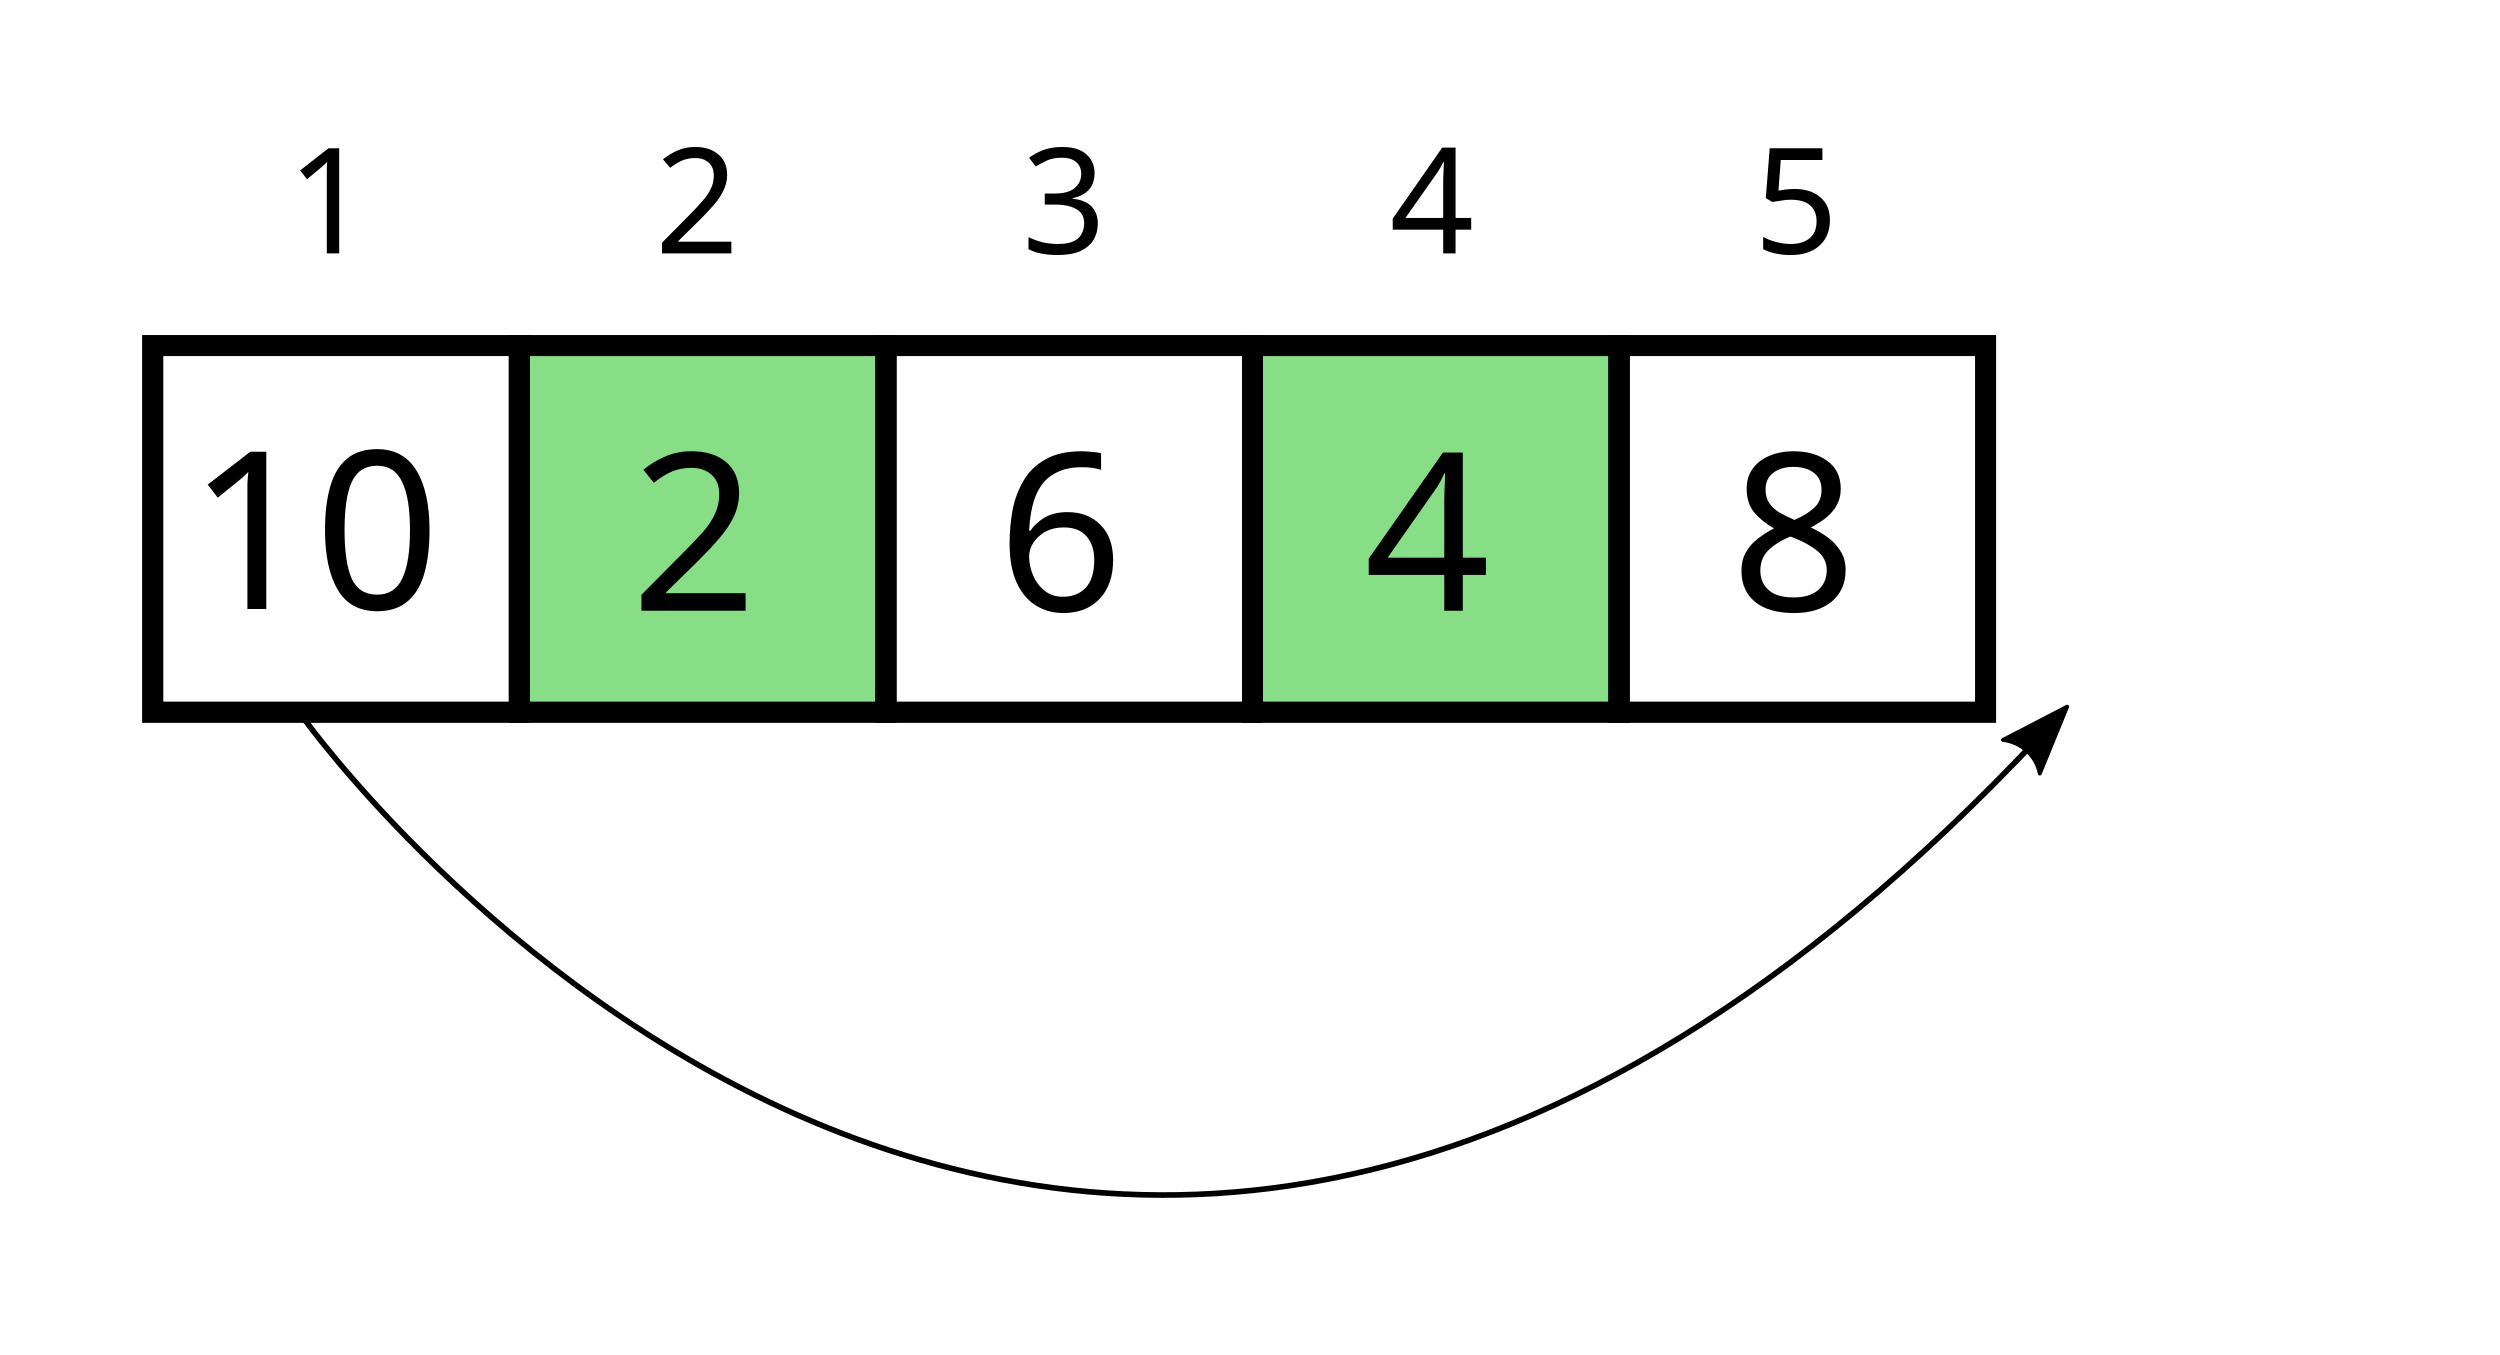
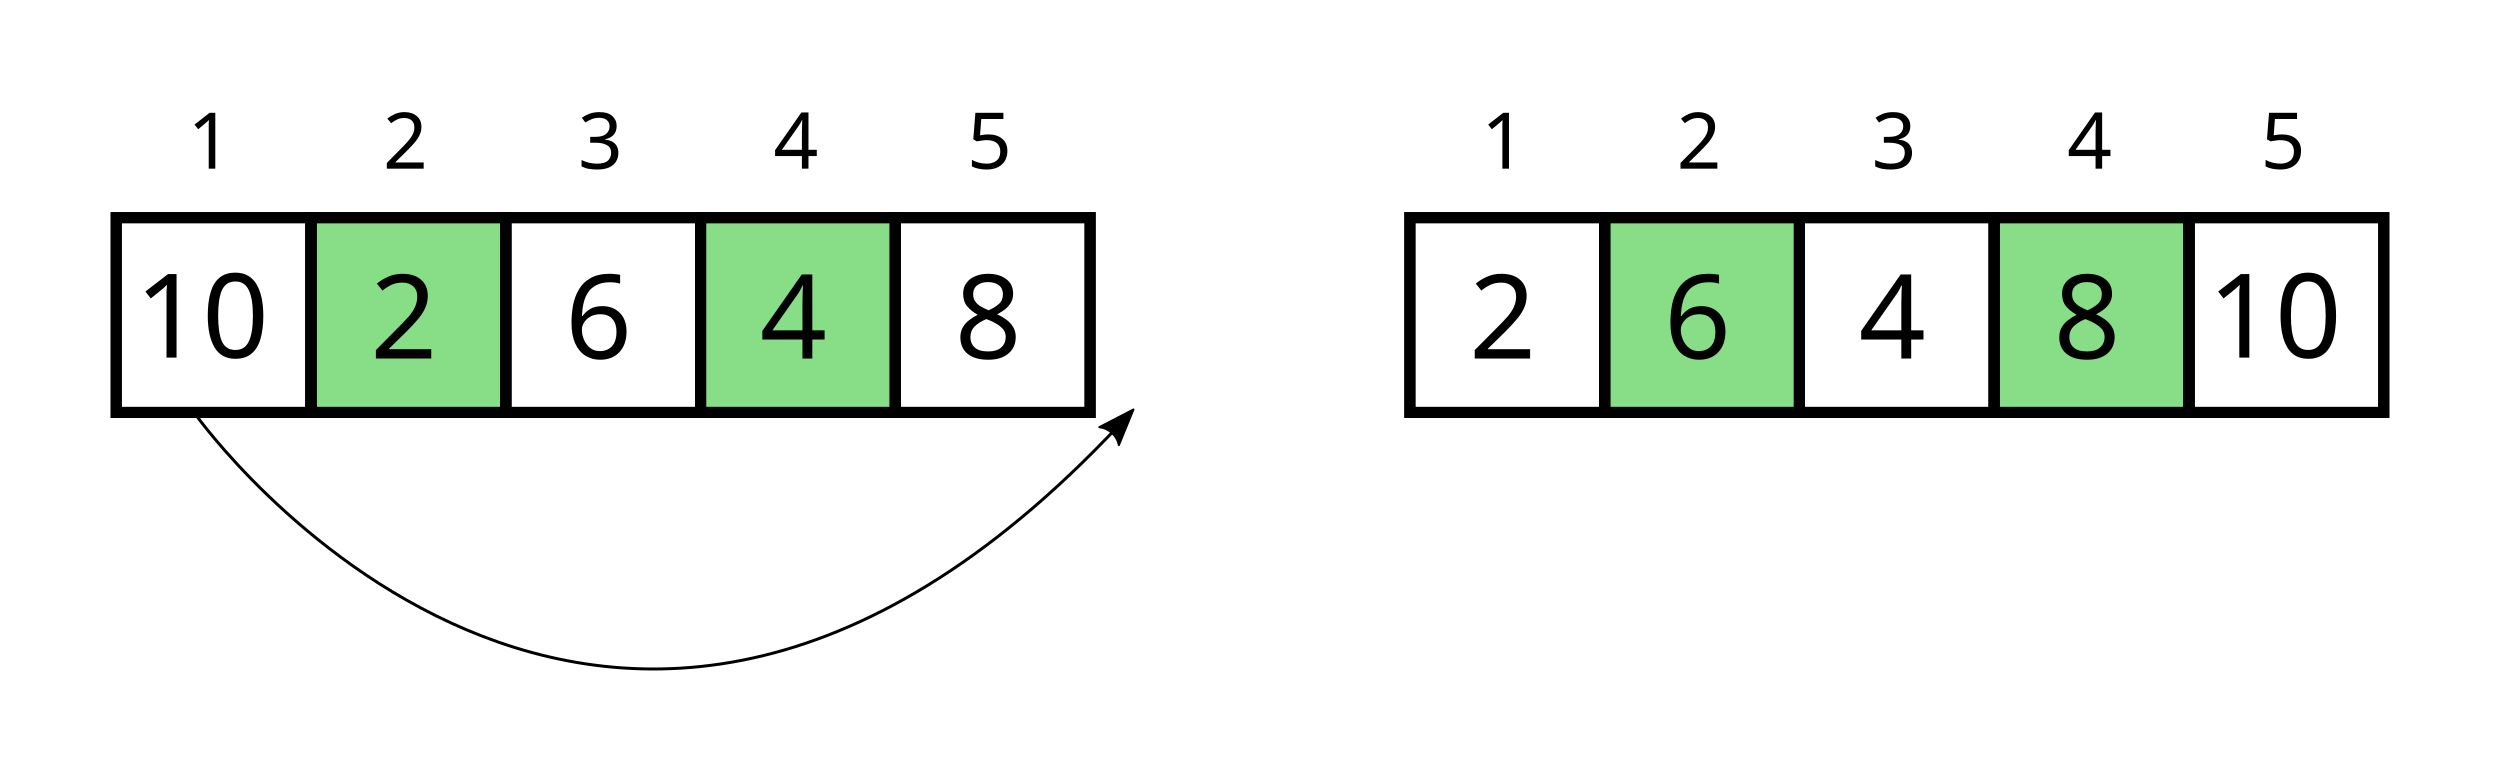
- <svg xmlns="http://www.w3.org/2000/svg" width="120mm" height="65mm" viewBox="0 0 120 65" version="1.1" id="svg8">
+ <svg xmlns="http://www.w3.org/2000/svg" width="225.845mm" height="70.566mm" viewBox="0 0 225.845 70.566" version="1.1" id="svg8">
  <defs id="defs2">
    <marker style="overflow:visible" id="marker2163" refX="0" refY="0" orient="auto">
      <path transform="matrix(-1.1,0,0,-1.1,-1.1,0)" d="M 8.719,4.034 -2.207,0.016 8.719,-4.002 c -1.745,2.372 -1.735,5.617 -6e-7,8.035 z" style="fill:#000000;fill-opacity:1;fill-rule:evenodd;stroke:#000000;stroke-width:0.625;stroke-linejoin:round;stroke-opacity:1" id="path2161" />
    </marker>
    <marker style="overflow:visible" id="Arrow2Lend" refX="0" refY="0" orient="auto">
      <path transform="matrix(-1.1,0,0,-1.1,-1.1,0)" d="M 8.719,4.034 -2.207,0.016 8.719,-4.002 c -1.745,2.372 -1.735,5.617 -6e-7,8.035 z" style="fill:#000000;fill-opacity:1;fill-rule:evenodd;stroke:#000000;stroke-width:0.625;stroke-linejoin:round;stroke-opacity:1" id="path1628" />
    </marker>
    <marker style="overflow:visible" id="Arrow1Mend" refX="0" refY="0" orient="auto">
      <path transform="matrix(-0.4,0,0,-0.4,-4,0)" style="fill:#000000;fill-opacity:1;fill-rule:evenodd;stroke:#000000;stroke-width:1pt;stroke-opacity:1" d="M 0,0 5,-5 -12.5,0 5,5 Z" id="path1616" />
    </marker>
    <marker style="overflow:visible" id="marker2006" refX="0" refY="0" orient="auto">
      <path transform="matrix(0.4,0,0,0.4,4,0)" style="fill:#000000;fill-opacity:1;fill-rule:evenodd;stroke:#000000;stroke-width:1pt;stroke-opacity:1" d="M 0,0 5,-5 -12.5,0 5,5 Z" id="path2004" />
    </marker>
    <marker orient="auto" refY="0" refX="0" id="InfiniteLineEnd" style="overflow:visible">
      <g style="fill:#000000;fill-opacity:1;stroke:#000000;stroke-opacity:1" id="g1848">
        <circle cx="3" cy="0" r="0.8" id="circle1842" style="fill:#000000;fill-opacity:1;stroke:#000000;stroke-opacity:1" />
        <circle cx="6.5" cy="0" r="0.8" id="circle1844" style="fill:#000000;fill-opacity:1;stroke:#000000;stroke-opacity:1" />
        <circle cx="10" cy="0" r="0.8" id="circle1846" style="fill:#000000;fill-opacity:1;stroke:#000000;stroke-opacity:1" />
      </g>
    </marker>
    <marker style="overflow:visible" id="Arrow1Mstart" refX="0" refY="0" orient="auto">
      <path transform="matrix(0.4,0,0,0.4,4,0)" style="fill:#000000;fill-opacity:1;fill-rule:evenodd;stroke:#000000;stroke-width:1pt;stroke-opacity:1" d="M 0,0 5,-5 -12.5,0 5,5 Z" id="path1613" />
    </marker>
    <marker style="overflow:visible" id="Arrow1Lend" refX="0" refY="0" orient="auto">
      <path transform="matrix(-0.8,0,0,-0.8,-10,0)" style="fill:#000000;fill-opacity:1;fill-rule:evenodd;stroke:#000000;stroke-width:1pt;stroke-opacity:1" d="M 0,0 5,-5 -12.5,0 5,5 Z" id="path1610" />
    </marker>
  </defs>
-   <g id="g2435" style="display:inline">
+   <g id="g2435" style="display:inline" transform="translate(3.16844,3.073067)">
    <rect style="fill:#87de87;fill-opacity:1;stroke:#000000;stroke-width:1;stroke-miterlimit:4;stroke-dasharray:none;stroke-dashoffset:0;stroke-opacity:1" id="rect2385" width="17.596" height="17.596" x="24.927" y="16.59" />
    <rect style="fill:none;fill-opacity:1;stroke:#000000;stroke-width:1;stroke-miterlimit:4;stroke-dasharray:none;stroke-opacity:1" id="rect2387" width="17.596" height="17.596" x="7.332" y="16.59" />
    <rect style="fill:none;fill-opacity:1;stroke:#000000;stroke-width:1;stroke-miterlimit:4;stroke-dasharray:none;stroke-opacity:1" id="rect2397" width="17.596" height="17.596" x="42.523" y="16.59" />
    <rect style="fill:#87de87;fill-opacity:1;stroke:#000000;stroke-width:1;stroke-miterlimit:4;stroke-dasharray:none;stroke-dashoffset:0;stroke-opacity:1" id="rect2403" width="17.596" height="17.596" x="60.119" y="16.59" />
    <rect style="fill:none;fill-opacity:1;stroke:#000000;stroke-width:1;stroke-miterlimit:4;stroke-dasharray:none;stroke-opacity:1" id="rect2409" width="17.596" height="17.596" x="77.714" y="16.59" />
    <text xml:space="preserve" style="font-style:normal;font-weight:normal;font-size:7.056px;line-height:1.25;font-family:sans-serif;fill:#000000;fill-opacity:1;stroke:none;stroke-width:0.265" x="13.783" y="12.163" id="text2417">
      <tspan id="tspan2415" x="13.783" y="12.163" style="font-size:7.056px;stroke-width:0.265">1</tspan>
    </text>
    <text xml:space="preserve" style="font-style:normal;font-weight:normal;font-size:7.056px;line-height:1.25;font-family:sans-serif;fill:#000000;fill-opacity:1;stroke:none;stroke-width:0.265" x="31.434" y="12.163" id="text2421">
      <tspan id="tspan2419" x="31.434" y="12.163" style="font-size:7.056px;stroke-width:0.265">2</tspan>
    </text>
    <text xml:space="preserve" style="font-style:normal;font-weight:normal;font-size:7.056px;line-height:1.25;font-family:sans-serif;fill:#000000;fill-opacity:1;stroke:none;stroke-width:0.265" x="49.056" y="12.163" id="text2425">
      <tspan id="tspan2423" x="49.056" y="12.163" style="font-size:7.056px;stroke-width:0.265">3</tspan>
    </text>
    <text xml:space="preserve" style="font-style:normal;font-weight:normal;font-size:7.056px;line-height:1.25;font-family:sans-serif;fill:#000000;fill-opacity:1;stroke:none;stroke-width:0.265" x="66.712" y="12.163" id="text2429">
      <tspan id="tspan2427" x="66.712" y="12.163" style="font-size:7.056px;stroke-width:0.265">4</tspan>
    </text>
    <text xml:space="preserve" style="font-style:normal;font-weight:normal;font-size:7.056px;line-height:1.25;font-family:sans-serif;fill:#000000;fill-opacity:1;stroke:none;stroke-width:0.265" x="84.197" y="12.163" id="text2433">
      <tspan id="tspan2431" x="84.197" y="12.163" style="font-size:7.056px;stroke-width:0.265">5</tspan>
    </text>
  </g>
-   <g id="layer1" style="display:inline;mix-blend-mode:normal">
+   <g id="layer1" style="display:inline;mix-blend-mode:normal" transform="translate(3.16844,3.073067)">
    <rect style="fill:none;fill-opacity:1;stroke:#000000;stroke-width:1;stroke-miterlimit:4;stroke-dasharray:none;stroke-dashoffset:0;stroke-opacity:1" id="rect1406-7" width="17.596" height="17.596" x="24.927" y="16.59" />
    <rect style="fill:none;fill-opacity:1;stroke:#000000;stroke-width:1;stroke-miterlimit:4;stroke-dasharray:none;stroke-opacity:1" id="rect1406" width="17.596" height="17.596" x="7.332" y="16.59" />
    <text xml:space="preserve" style="font-style:normal;font-weight:normal;font-size:10.583px;line-height:1.25;font-family:sans-serif;fill:#000000;fill-opacity:1;stroke:none;stroke-width:0.265" x="9.032" y="29.233" id="text1465">
      <tspan x="9.032" y="29.233" style="stroke-width:0.265" id="tspan1467">10</tspan>
    </text>
    <text xml:space="preserve" style="font-style:normal;font-weight:normal;font-size:10.583px;line-height:1.25;font-family:sans-serif;fill:#000000;fill-opacity:1;stroke:none;stroke-width:0.265" x="30.289" y="29.316" id="text1563">
      <tspan id="tspan1561" x="30.289" y="29.316" style="stroke-width:0.265">2</tspan>
    </text>
    <rect style="fill:none;fill-opacity:1;stroke:#000000;stroke-width:1;stroke-miterlimit:4;stroke-dasharray:none;stroke-opacity:1" id="rect1565" width="17.596" height="17.596" x="42.523" y="16.59" />
    <text xml:space="preserve" style="font-style:normal;font-weight:normal;font-size:10.583px;line-height:1.25;font-family:sans-serif;fill:#000000;fill-opacity:1;stroke:none;stroke-width:0.265" x="47.884" y="29.316" id="text1569">
      <tspan id="tspan1567" x="47.884" y="29.316" style="stroke-width:0.265">6</tspan>
    </text>
    <rect style="opacity:0.998;fill:none;fill-opacity:1;stroke:#000000;stroke-width:1;stroke-miterlimit:4;stroke-dasharray:none;stroke-dashoffset:0;stroke-opacity:1" id="rect1571" width="17.596" height="17.596" x="60.119" y="16.59" />
    <text xml:space="preserve" style="font-style:normal;font-weight:normal;font-size:10.583px;line-height:1.25;font-family:sans-serif;fill:#000000;fill-opacity:1;stroke:none;stroke-width:0.265" x="65.48" y="29.316" id="text1575">
      <tspan id="tspan1573" x="65.48" y="29.316" style="stroke-width:0.265">4</tspan>
    </text>
    <rect style="fill:none;fill-opacity:1;stroke:#000000;stroke-width:1;stroke-miterlimit:4;stroke-dasharray:none;stroke-opacity:1" id="rect1577" width="17.596" height="17.596" x="77.714" y="16.59" />
    <text xml:space="preserve" style="font-style:normal;font-weight:normal;font-size:10.583px;line-height:1.25;font-family:sans-serif;fill:#000000;fill-opacity:1;stroke:none;stroke-width:0.265" x="83.076" y="29.316" id="text1581">
      <tspan id="tspan1579" x="83.076" y="29.316" style="stroke-width:0.265">8</tspan>
    </text>
  </g>
-   <g id="g2795" style="display:none;mix-blend-mode:normal">
+   <g id="g2795" style="display:none;mix-blend-mode:normal" transform="translate(3.16844,3.073067)">
    <rect style="fill:none;fill-opacity:1;stroke:#000000;stroke-width:1;stroke-miterlimit:4;stroke-dasharray:none;stroke-dashoffset:0;stroke-opacity:1" id="rect2765" width="17.596" height="17.596" x="7.332" y="16.59" />
    <rect style="fill:none;fill-opacity:1;stroke:#000000;stroke-width:1;stroke-miterlimit:4;stroke-dasharray:none;stroke-opacity:1" id="rect2767" width="17.596" height="17.596" x="77.714" y="16.59" />
    <text xml:space="preserve" style="font-style:normal;font-weight:normal;font-size:10.583px;line-height:1.25;font-family:sans-serif;fill:#000000;fill-opacity:1;stroke:none;stroke-width:0.265" x="79.414" y="29.233" id="text2771">
      <tspan x="79.414" y="29.233" style="stroke-width:0.265" id="tspan2769">10</tspan>
    </text>
    <text xml:space="preserve" style="font-style:normal;font-weight:normal;font-size:10.583px;line-height:1.25;font-family:sans-serif;fill:#000000;fill-opacity:1;stroke:none;stroke-width:0.265" x="12.693" y="29.316" id="text2775">
      <tspan id="tspan2773" x="12.693" y="29.316" style="stroke-width:0.265">2</tspan>
    </text>
    <rect style="fill:none;fill-opacity:1;stroke:#000000;stroke-width:1;stroke-miterlimit:4;stroke-dasharray:none;stroke-opacity:1" id="rect2777" width="17.596" height="17.596" x="24.927" y="16.59" />
    <text xml:space="preserve" style="font-style:normal;font-weight:normal;font-size:10.583px;line-height:1.25;font-family:sans-serif;fill:#000000;fill-opacity:1;stroke:none;stroke-width:0.265" x="30.289" y="29.316" id="text2781">
      <tspan id="tspan2779" x="30.289" y="29.316" style="stroke-width:0.265">6</tspan>
    </text>
    <rect style="opacity:0.998;fill:none;fill-opacity:1;stroke:#000000;stroke-width:1;stroke-miterlimit:4;stroke-dasharray:none;stroke-dashoffset:0;stroke-opacity:1" id="rect2783" width="17.596" height="17.596" x="42.523" y="16.59" />
    <text xml:space="preserve" style="font-style:normal;font-weight:normal;font-size:10.583px;line-height:1.25;font-family:sans-serif;fill:#000000;fill-opacity:1;stroke:none;stroke-width:0.265" x="47.884" y="29.316" id="text2787">
      <tspan id="tspan2785" x="47.884" y="29.316" style="stroke-width:0.265">4</tspan>
    </text>
    <rect style="fill:none;fill-opacity:1;stroke:#000000;stroke-width:1;stroke-miterlimit:4;stroke-dasharray:none;stroke-opacity:1" id="rect2789" width="17.596" height="17.596" x="60.119" y="16.59" />
    <text xml:space="preserve" style="font-style:normal;font-weight:normal;font-size:10.583px;line-height:1.25;font-family:sans-serif;fill:#000000;fill-opacity:1;stroke:none;stroke-width:0.265" x="65.48" y="29.316" id="text2793">
      <tspan id="tspan2791" x="65.48" y="29.316" style="stroke-width:0.265">8</tspan>
    </text>
  </g>
-   <g id="layer2" style="display:inline">
+   <g id="layer3" transform="translate(3.16844,3.073067)">
+     <rect style="display:inline;mix-blend-mode:normal;fill:#87de87;fill-opacity:1;stroke:#000000;stroke-width:1;stroke-miterlimit:4;stroke-dasharray:none;stroke-dashoffset:0;stroke-opacity:1" id="rect2385-6" width="17.596" height="17.596" x="141.794" y="16.59" />
+     <rect style="display:inline;mix-blend-mode:normal;fill:none;fill-opacity:1;stroke:#000000;stroke-width:1;stroke-miterlimit:4;stroke-dasharray:none;stroke-opacity:1" id="rect2387-8" width="17.596" height="17.596" x="124.198" y="16.59" />
+     <rect style="display:inline;mix-blend-mode:normal;fill:none;fill-opacity:1;stroke:#000000;stroke-width:1;stroke-miterlimit:4;stroke-dasharray:none;stroke-opacity:1" id="rect2397-1" width="17.596" height="17.596" x="159.39" y="16.59" />
+     <rect style="display:inline;mix-blend-mode:normal;fill:#87de87;fill-opacity:1;stroke:#000000;stroke-width:1;stroke-miterlimit:4;stroke-dasharray:none;stroke-dashoffset:0;stroke-opacity:1" id="rect2403-9" width="17.596" height="17.596" x="176.986" y="16.59" />
+     <rect style="display:inline;mix-blend-mode:normal;fill:none;fill-opacity:1;stroke:#000000;stroke-width:1;stroke-miterlimit:4;stroke-dasharray:none;stroke-opacity:1" id="rect2409-9" width="17.596" height="17.596" x="194.581" y="16.59" />
+     <text xml:space="preserve" style="font-style:normal;font-weight:normal;font-size:7.056px;line-height:1.25;font-family:sans-serif;display:inline;mix-blend-mode:normal;fill:#000000;fill-opacity:1;stroke:none;stroke-width:0.265" x="130.65" y="12.163" id="text2417-2">
+       <tspan id="tspan2415-3" x="130.65" y="12.163" style="font-size:7.056px;stroke-width:0.265">1</tspan>
+     </text>
+     <text xml:space="preserve" style="font-style:normal;font-weight:normal;font-size:7.056px;line-height:1.25;font-family:sans-serif;display:inline;mix-blend-mode:normal;fill:#000000;fill-opacity:1;stroke:none;stroke-width:0.265" x="148.301" y="12.163" id="text2421-2">
+       <tspan id="tspan2419-2" x="148.301" y="12.163" style="font-size:7.056px;stroke-width:0.265">2</tspan>
+     </text>
+     <text xml:space="preserve" style="font-style:normal;font-weight:normal;font-size:7.056px;line-height:1.25;font-family:sans-serif;display:inline;mix-blend-mode:normal;fill:#000000;fill-opacity:1;stroke:none;stroke-width:0.265" x="165.923" y="12.163" id="text2425-9">
+       <tspan id="tspan2423-2" x="165.923" y="12.163" style="font-size:7.056px;stroke-width:0.265">3</tspan>
+     </text>
+     <text xml:space="preserve" style="font-style:normal;font-weight:normal;font-size:7.056px;line-height:1.25;font-family:sans-serif;display:inline;mix-blend-mode:normal;fill:#000000;fill-opacity:1;stroke:none;stroke-width:0.265" x="183.579" y="12.163" id="text2429-6">
+       <tspan id="tspan2427-5" x="183.579" y="12.163" style="font-size:7.056px;stroke-width:0.265">4</tspan>
+     </text>
+     <text xml:space="preserve" style="font-style:normal;font-weight:normal;font-size:7.056px;line-height:1.25;font-family:sans-serif;display:inline;mix-blend-mode:normal;fill:#000000;fill-opacity:1;stroke:none;stroke-width:0.265" x="201.064" y="12.163" id="text2433-0">
+       <tspan id="tspan2431-1" x="201.064" y="12.163" style="font-size:7.056px;stroke-width:0.265">5</tspan>
+     </text>
+     <rect style="display:inline;mix-blend-mode:normal;fill:none;fill-opacity:1;stroke:#000000;stroke-width:1;stroke-miterlimit:4;stroke-dasharray:none;stroke-dashoffset:0;stroke-opacity:1" id="rect2765-6" width="17.596" height="17.596" x="124.198" y="16.59" />
+     <rect style="display:inline;mix-blend-mode:normal;fill:none;fill-opacity:1;stroke:#000000;stroke-width:1;stroke-miterlimit:4;stroke-dasharray:none;stroke-opacity:1" id="rect2767-1" width="17.596" height="17.596" x="194.581" y="16.59" />
+     <text xml:space="preserve" style="font-style:normal;font-weight:normal;font-size:10.583px;line-height:1.25;font-family:sans-serif;display:inline;mix-blend-mode:normal;fill:#000000;fill-opacity:1;stroke:none;stroke-width:0.265" x="196.281" y="29.233" id="text2771-3">
+       <tspan x="196.281" y="29.233" style="stroke-width:0.265" id="tspan2769-9">10</tspan>
+     </text>
+     <text xml:space="preserve" style="font-style:normal;font-weight:normal;font-size:10.583px;line-height:1.25;font-family:sans-serif;display:inline;mix-blend-mode:normal;fill:#000000;fill-opacity:1;stroke:none;stroke-width:0.265" x="129.56" y="29.316" id="text2775-2">
+       <tspan id="tspan2773-1" x="129.56" y="29.316" style="stroke-width:0.265">2</tspan>
+     </text>
+     <rect style="display:inline;mix-blend-mode:normal;fill:none;fill-opacity:1;stroke:#000000;stroke-width:1;stroke-miterlimit:4;stroke-dasharray:none;stroke-opacity:1" id="rect2777-2" width="17.596" height="17.596" x="141.794" y="16.59" />
+     <text xml:space="preserve" style="font-style:normal;font-weight:normal;font-size:10.583px;line-height:1.25;font-family:sans-serif;display:inline;mix-blend-mode:normal;fill:#000000;fill-opacity:1;stroke:none;stroke-width:0.265" x="147.156" y="29.316" id="text2781-1">
+       <tspan id="tspan2779-2" x="147.156" y="29.316" style="stroke-width:0.265">6</tspan>
+     </text>
+     <rect style="display:inline;opacity:0.998;mix-blend-mode:normal;fill:none;fill-opacity:1;stroke:#000000;stroke-width:1;stroke-miterlimit:4;stroke-dasharray:none;stroke-dashoffset:0;stroke-opacity:1" id="rect2783-8" width="17.596" height="17.596" x="159.39" y="16.59" />
+     <text xml:space="preserve" style="font-style:normal;font-weight:normal;font-size:10.583px;line-height:1.25;font-family:sans-serif;display:inline;mix-blend-mode:normal;fill:#000000;fill-opacity:1;stroke:none;stroke-width:0.265" x="164.751" y="29.316" id="text2787-8">
+       <tspan id="tspan2785-1" x="164.751" y="29.316" style="stroke-width:0.265">4</tspan>
+     </text>
+     <rect style="display:inline;mix-blend-mode:normal;fill:none;fill-opacity:1;stroke:#000000;stroke-width:1;stroke-miterlimit:4;stroke-dasharray:none;stroke-opacity:1" id="rect2789-0" width="17.596" height="17.596" x="176.986" y="16.59" />
+     <text xml:space="preserve" style="font-style:normal;font-weight:normal;font-size:10.583px;line-height:1.25;font-family:sans-serif;display:inline;mix-blend-mode:normal;fill:#000000;fill-opacity:1;stroke:none;stroke-width:0.265" x="182.347" y="29.316" id="text2793-0">
+       <tspan id="tspan2791-5" x="182.347" y="29.316" style="stroke-width:0.265">8</tspan>
+     </text>
+   </g>
+   <g id="layer2" style="display:inline" transform="translate(3.16844,3.073067)">
    <path style="fill:none;stroke:#000000;stroke-width:0.271;stroke-linecap:butt;stroke-linejoin:miter;stroke-miterlimit:4;stroke-dasharray:none;stroke-opacity:1;marker-end:url(#Arrow2Lend)" d="m 14.556,34.451 c 0,0 36.929,51.726 84.429,-0.263" id="path1605" />
  </g>
</svg>
